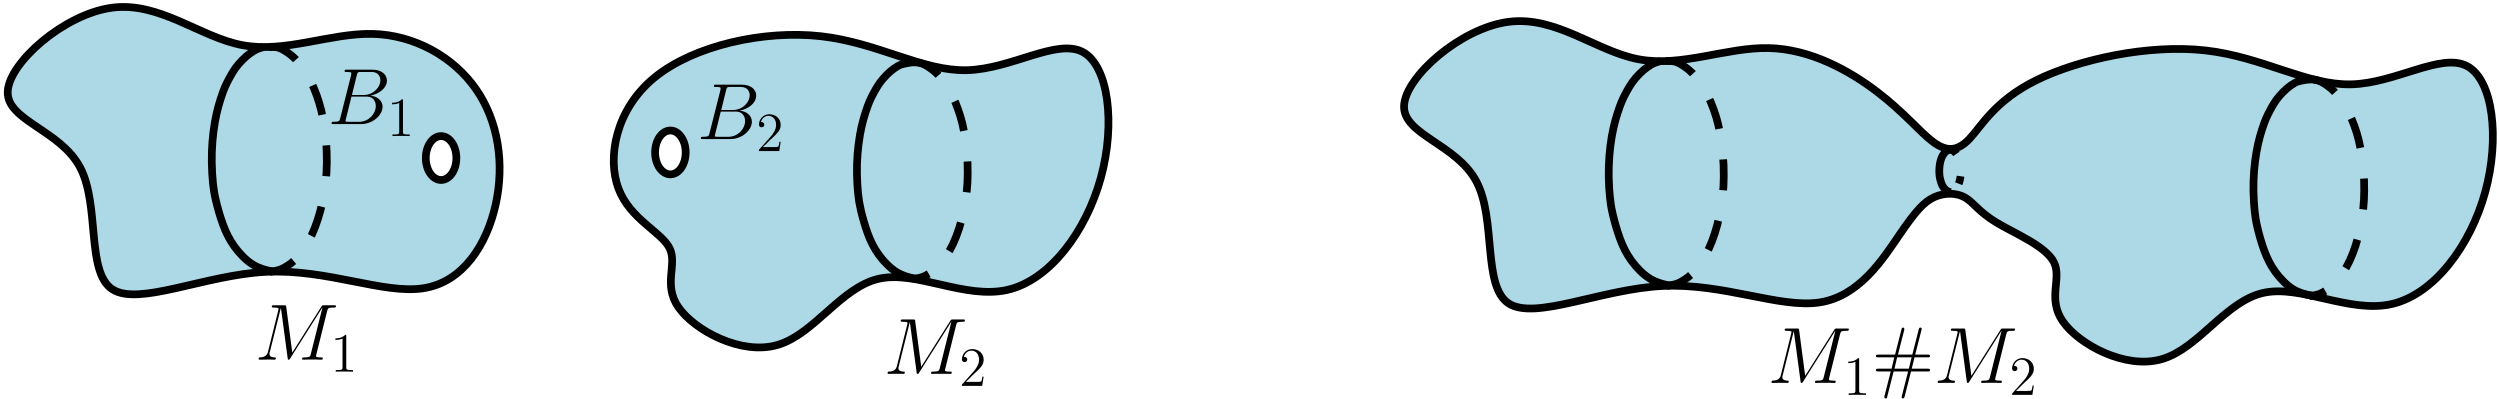
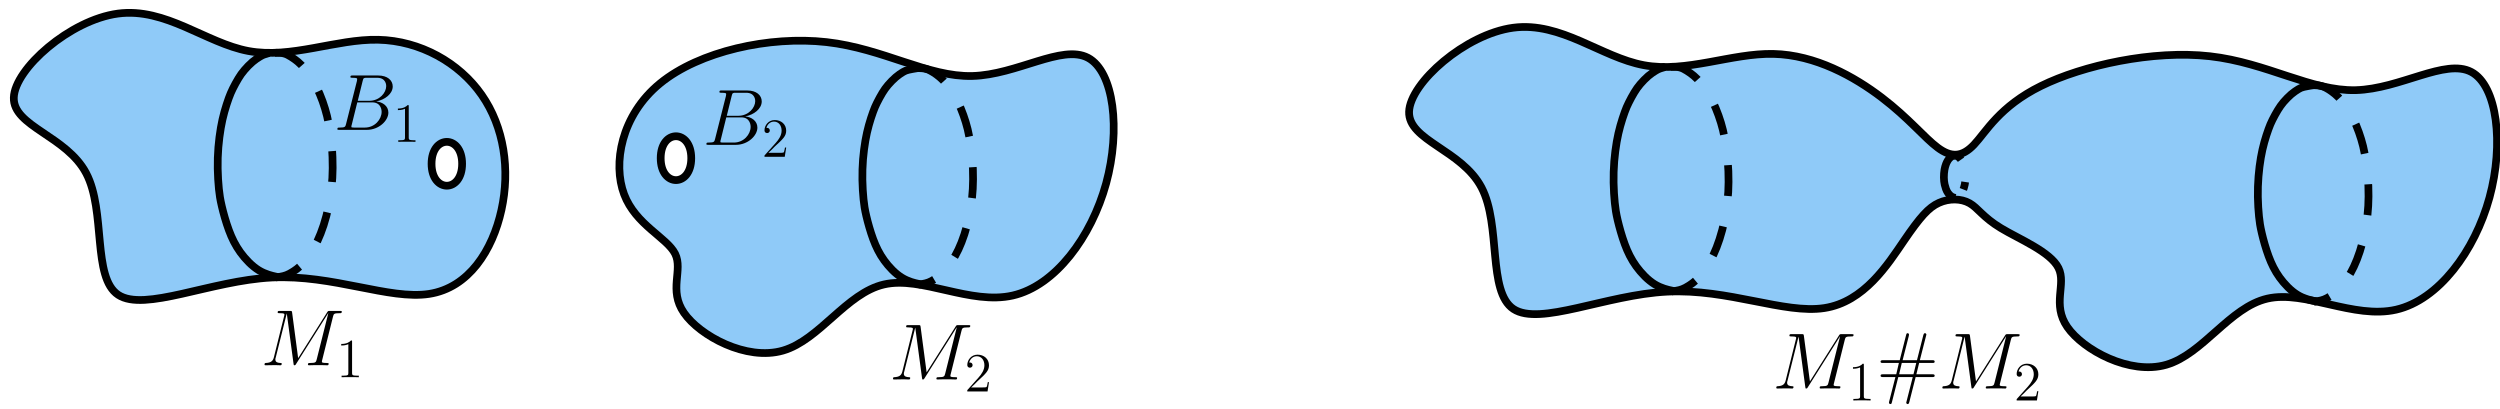
- <svg xmlns="http://www.w3.org/2000/svg" xmlns:xlink="http://www.w3.org/1999/xlink" width="323.755pt" height="51.6pt" viewBox="0 0 323.755 51.6" version="1.1">
+ <svg xmlns="http://www.w3.org/2000/svg" xmlns:xlink="http://www.w3.org/1999/xlink" width="324pt" height="53pt" viewBox="0 0 324 53" version="1.1">
  <defs>
    <g>
      <symbol overflow="visible" id="glyph0-0">
        <path style="stroke:none;" d="" />
      </symbol>
      <symbol overflow="visible" id="glyph0-1">
        <path style="stroke:none;" d="M 9.375 -6.297 C 9.469 -6.656 9.484 -6.75 10.219 -6.75 C 10.422 -6.75 10.516 -6.75 10.516 -6.953 C 10.516 -7.047 10.438 -7.047 10.25 -7.047 L 9 -7.047 C 8.75 -7.047 8.734 -7.047 8.625 -6.875 L 4.859 -0.922 L 4.078 -6.828 C 4.047 -7.047 4.031 -7.047 3.766 -7.047 L 2.484 -7.047 C 2.297 -7.047 2.203 -7.047 2.203 -6.859 C 2.203 -6.75 2.297 -6.75 2.453 -6.75 C 3.078 -6.75 3.078 -6.672 3.078 -6.562 C 3.078 -6.531 3.078 -6.469 3.031 -6.328 L 1.719 -1.047 C 1.594 -0.562 1.359 -0.328 0.656 -0.297 C 0.625 -0.297 0.5 -0.297 0.5 -0.109 C 0.5 0 0.594 0 0.641 0 C 0.844 0 1.375 -0.016 1.578 -0.016 L 2.078 -0.016 C 2.219 -0.016 2.391 0 2.547 0 C 2.609 0 2.734 0 2.734 -0.203 C 2.734 -0.297 2.625 -0.297 2.578 -0.297 C 2.234 -0.312 1.906 -0.375 1.906 -0.75 C 1.906 -0.844 1.906 -0.859 1.953 -1 L 3.375 -6.688 L 3.391 -6.688 L 4.25 -0.281 C 4.281 -0.031 4.281 0 4.375 0 C 4.5 0 4.547 -0.078 4.594 -0.172 L 8.75 -6.75 L 8.766 -6.75 L 7.266 -0.766 C 7.172 -0.406 7.141 -0.297 6.422 -0.297 C 6.234 -0.297 6.125 -0.297 6.125 -0.109 C 6.125 0 6.219 0 6.281 0 C 6.453 0 6.656 -0.016 6.844 -0.016 L 8.062 -0.016 C 8.234 -0.016 8.453 0 8.625 0 C 8.703 0 8.812 0 8.812 -0.203 C 8.812 -0.297 8.734 -0.297 8.578 -0.297 C 7.938 -0.297 7.938 -0.375 7.938 -0.484 C 7.938 -0.5 7.938 -0.562 7.969 -0.656 Z M 9.375 -6.297 " />
      </symbol>
      <symbol overflow="visible" id="glyph0-2">
        <path style="stroke:none;" d="M 3.781 -6.359 C 3.875 -6.734 3.922 -6.75 4.312 -6.75 L 5.656 -6.75 C 6.828 -6.75 6.828 -5.766 6.828 -5.672 C 6.828 -4.828 5.984 -3.766 4.625 -3.766 L 3.141 -3.766 Z M 5.531 -3.688 C 6.656 -3.891 7.672 -4.672 7.672 -5.625 C 7.672 -6.438 6.969 -7.047 5.797 -7.047 L 2.484 -7.047 C 2.281 -7.047 2.188 -7.047 2.188 -6.859 C 2.188 -6.75 2.281 -6.75 2.438 -6.75 C 3.062 -6.75 3.062 -6.672 3.062 -6.562 C 3.062 -6.531 3.062 -6.469 3.031 -6.328 L 1.625 -0.766 C 1.531 -0.406 1.516 -0.297 0.797 -0.297 C 0.594 -0.297 0.5 -0.297 0.5 -0.109 C 0.5 0 0.562 0 0.766 0 L 4.312 0 C 5.891 0 7.109 -1.203 7.109 -2.234 C 7.109 -3.094 6.359 -3.609 5.531 -3.688 Z M 4.062 -0.297 L 2.672 -0.297 C 2.516 -0.297 2.5 -0.297 2.438 -0.312 C 2.328 -0.312 2.312 -0.344 2.312 -0.422 C 2.312 -0.5 2.328 -0.562 2.359 -0.656 L 3.078 -3.562 L 5.016 -3.562 C 6.234 -3.562 6.234 -2.422 6.234 -2.344 C 6.234 -1.359 5.344 -0.297 4.062 -0.297 Z M 4.062 -0.297 " />
      </symbol>
      <symbol overflow="visible" id="glyph1-0">
        <path style="stroke:none;" d="" />
      </symbol>
      <symbol overflow="visible" id="glyph1-1">
        <path style="stroke:none;" d="M 2.062 -4.594 C 2.062 -4.766 2.062 -4.766 1.922 -4.766 C 1.75 -4.578 1.391 -4.312 0.656 -4.312 L 0.656 -4.109 C 0.812 -4.109 1.172 -4.109 1.578 -4.281 L 1.578 -0.547 C 1.578 -0.297 1.547 -0.203 0.922 -0.203 L 0.703 -0.203 L 0.703 0 C 0.891 -0.016 1.578 -0.016 1.828 -0.016 C 2.062 -0.016 2.75 -0.016 2.938 0 L 2.938 -0.203 L 2.719 -0.203 C 2.094 -0.203 2.062 -0.297 2.062 -0.547 Z M 2.062 -4.594 " />
      </symbol>
      <symbol overflow="visible" id="glyph1-2">
        <path style="stroke:none;" d="M 3.156 -1.203 L 3 -1.203 C 2.969 -1.078 2.922 -0.688 2.844 -0.578 C 2.797 -0.516 2.391 -0.516 2.172 -0.516 L 0.844 -0.516 C 1.047 -0.672 1.484 -1.141 1.656 -1.312 C 2.75 -2.312 3.156 -2.688 3.156 -3.391 C 3.156 -4.219 2.5 -4.766 1.672 -4.766 C 0.844 -4.766 0.344 -4.062 0.344 -3.438 C 0.344 -3.078 0.672 -3.078 0.688 -3.078 C 0.844 -3.078 1.031 -3.188 1.031 -3.406 C 1.031 -3.609 0.891 -3.75 0.688 -3.75 C 0.625 -3.75 0.609 -3.75 0.594 -3.75 C 0.719 -4.234 1.109 -4.562 1.578 -4.562 C 2.188 -4.562 2.562 -4.047 2.562 -3.391 C 2.562 -2.781 2.203 -2.25 1.797 -1.797 L 0.344 -0.172 L 0.344 0 L 2.969 0 Z M 3.156 -1.203 " />
      </symbol>
      <symbol overflow="visible" id="glyph2-0">
        <path style="stroke:none;" d="" />
      </symbol>
      <symbol overflow="visible" id="glyph2-1">
+         <path style="stroke:none;" d="M 9.375 -6.297 C 9.469 -6.656 9.484 -6.75 10.219 -6.75 C 10.422 -6.75 10.516 -6.75 10.516 -6.953 C 10.516 -7.047 10.438 -7.047 10.25 -7.047 L 9 -7.047 C 8.75 -7.047 8.734 -7.047 8.625 -6.875 L 4.859 -0.922 L 4.078 -6.828 C 4.047 -7.047 4.031 -7.047 3.766 -7.047 L 2.484 -7.047 C 2.297 -7.047 2.203 -7.047 2.203 -6.859 C 2.203 -6.75 2.297 -6.75 2.453 -6.75 C 3.078 -6.75 3.078 -6.672 3.078 -6.562 C 3.078 -6.531 3.078 -6.469 3.031 -6.328 L 1.719 -1.047 C 1.594 -0.562 1.359 -0.328 0.656 -0.297 C 0.625 -0.297 0.5 -0.297 0.5 -0.109 C 0.5 0 0.594 0 0.641 0 C 0.844 0 1.375 -0.016 1.578 -0.016 L 2.078 -0.016 C 2.219 -0.016 2.391 0 2.547 0 C 2.609 0 2.734 0 2.734 -0.203 C 2.734 -0.297 2.625 -0.297 2.578 -0.297 C 2.234 -0.312 1.906 -0.375 1.906 -0.75 C 1.906 -0.844 1.906 -0.859 1.953 -1 L 3.375 -6.688 L 3.391 -6.688 L 4.25 -0.281 C 4.281 -0.031 4.281 0 4.375 0 C 4.5 0 4.547 -0.078 4.594 -0.172 L 8.75 -6.75 L 8.766 -6.75 L 7.266 -0.766 C 7.172 -0.406 7.141 -0.297 6.422 -0.297 C 6.234 -0.297 6.125 -0.297 6.125 -0.109 C 6.125 0 6.219 0 6.281 0 C 6.453 0 6.656 -0.016 6.844 -0.016 L 8.062 -0.016 C 8.234 -0.016 8.453 0 8.625 0 C 8.703 0 8.812 0 8.812 -0.203 C 8.812 -0.297 8.734 -0.297 8.578 -0.297 C 7.938 -0.297 7.938 -0.375 7.938 -0.484 C 7.938 -0.5 7.938 -0.562 7.969 -0.656 Z M 9.375 -6.297 " />
+       </symbol>
+       <symbol overflow="visible" id="glyph3-0">
+         <path style="stroke:none;" d="" />
+       </symbol>
+       <symbol overflow="visible" id="glyph3-1">
+         <path style="stroke:none;" d="M 2.062 -4.594 C 2.062 -4.766 2.062 -4.766 1.922 -4.766 C 1.75 -4.578 1.391 -4.312 0.656 -4.312 L 0.656 -4.109 C 0.812 -4.109 1.172 -4.109 1.578 -4.281 L 1.578 -0.547 C 1.578 -0.297 1.547 -0.203 0.922 -0.203 L 0.703 -0.203 L 0.703 0 C 0.891 -0.016 1.578 -0.016 1.828 -0.016 C 2.062 -0.016 2.75 -0.016 2.938 0 L 2.938 -0.203 L 2.719 -0.203 C 2.094 -0.203 2.062 -0.297 2.062 -0.547 Z M 2.062 -4.594 " />
+       </symbol>
+       <symbol overflow="visible" id="glyph4-0">
+         <path style="stroke:none;" d="" />
+       </symbol>
+       <symbol overflow="visible" id="glyph4-1">
        <path style="stroke:none;" d="M 5.016 -1.484 L 7.141 -1.484 C 7.312 -1.484 7.484 -1.484 7.484 -1.656 C 7.484 -1.844 7.328 -1.844 7.172 -1.844 L 5.109 -1.844 L 5.469 -3.312 L 7.172 -3.312 C 7.328 -3.312 7.484 -3.312 7.484 -3.484 C 7.484 -3.672 7.312 -3.672 7.141 -3.672 L 5.562 -3.672 L 6.359 -6.797 C 6.391 -6.906 6.406 -6.953 6.406 -6.984 C 6.406 -7.078 6.328 -7.172 6.219 -7.172 C 6.078 -7.172 6.047 -7.016 6.016 -6.938 L 5.188 -3.672 L 3.328 -3.672 L 4.125 -6.797 C 4.156 -6.906 4.156 -6.953 4.156 -6.984 C 4.156 -7.078 4.078 -7.172 3.969 -7.172 C 3.828 -7.172 3.797 -7.016 3.781 -6.938 L 2.953 -3.672 L 0.828 -3.672 C 0.656 -3.672 0.469 -3.672 0.469 -3.484 C 0.469 -3.312 0.625 -3.312 0.781 -3.312 L 2.844 -3.312 L 2.5 -1.844 L 0.781 -1.844 C 0.625 -1.844 0.469 -1.844 0.469 -1.656 C 0.469 -1.484 0.656 -1.484 0.828 -1.484 L 2.391 -1.484 L 1.594 1.641 C 1.562 1.75 1.562 1.797 1.562 1.828 C 1.562 1.938 1.641 2.016 1.75 2.016 C 1.891 2.016 1.922 1.875 1.938 1.781 L 2.766 -1.484 L 4.641 -1.484 L 3.844 1.641 C 3.812 1.75 3.797 1.797 3.797 1.828 C 3.797 1.938 3.891 2.016 3.984 2.016 C 4.125 2.016 4.156 1.875 4.188 1.781 Z M 2.875 -1.844 L 3.219 -3.312 L 5.094 -3.312 L 4.734 -1.844 Z M 2.875 -1.844 " />
      </symbol>
+       <symbol overflow="visible" id="glyph5-0">
+         <path style="stroke:none;" d="" />
+       </symbol>
+       <symbol overflow="visible" id="glyph5-1">
+         <path style="stroke:none;" d="M 9.375 -6.297 C 9.469 -6.656 9.484 -6.75 10.219 -6.75 C 10.422 -6.75 10.516 -6.75 10.516 -6.953 C 10.516 -7.047 10.438 -7.047 10.25 -7.047 L 9 -7.047 C 8.75 -7.047 8.734 -7.047 8.625 -6.875 L 4.859 -0.922 L 4.078 -6.828 C 4.047 -7.047 4.031 -7.047 3.766 -7.047 L 2.484 -7.047 C 2.297 -7.047 2.203 -7.047 2.203 -6.859 C 2.203 -6.75 2.297 -6.75 2.453 -6.75 C 3.078 -6.75 3.078 -6.672 3.078 -6.562 C 3.078 -6.531 3.078 -6.469 3.031 -6.328 L 1.719 -1.047 C 1.594 -0.562 1.359 -0.328 0.656 -0.297 C 0.625 -0.297 0.5 -0.297 0.5 -0.109 C 0.5 0 0.594 0 0.641 0 C 0.844 0 1.375 -0.016 1.578 -0.016 L 2.078 -0.016 C 2.219 -0.016 2.391 0 2.547 0 C 2.609 0 2.734 0 2.734 -0.203 C 2.734 -0.297 2.625 -0.297 2.578 -0.297 C 2.234 -0.312 1.906 -0.375 1.906 -0.75 C 1.906 -0.844 1.906 -0.859 1.953 -1 L 3.375 -6.688 L 3.391 -6.688 L 4.25 -0.281 C 4.281 -0.031 4.281 0 4.375 0 C 4.5 0 4.547 -0.078 4.594 -0.172 L 8.75 -6.75 L 8.766 -6.75 L 7.266 -0.766 C 7.172 -0.406 7.141 -0.297 6.422 -0.297 C 6.234 -0.297 6.125 -0.297 6.125 -0.109 C 6.125 0 6.219 0 6.281 0 C 6.453 0 6.656 -0.016 6.844 -0.016 L 8.062 -0.016 C 8.234 -0.016 8.453 0 8.625 0 C 8.703 0 8.812 0 8.812 -0.203 C 8.812 -0.297 8.734 -0.297 8.578 -0.297 C 7.938 -0.297 7.938 -0.375 7.938 -0.484 C 7.938 -0.5 7.938 -0.562 7.969 -0.656 Z M 9.375 -6.297 " />
+       </symbol>
+       <symbol overflow="visible" id="glyph6-0">
+         <path style="stroke:none;" d="" />
+       </symbol>
+       <symbol overflow="visible" id="glyph6-1">
+         <path style="stroke:none;" d="M 3.156 -1.203 L 3 -1.203 C 2.969 -1.078 2.922 -0.688 2.844 -0.578 C 2.797 -0.516 2.391 -0.516 2.172 -0.516 L 0.844 -0.516 C 1.047 -0.672 1.484 -1.141 1.656 -1.312 C 2.75 -2.312 3.156 -2.688 3.156 -3.391 C 3.156 -4.219 2.5 -4.766 1.672 -4.766 C 0.844 -4.766 0.344 -4.062 0.344 -3.438 C 0.344 -3.078 0.672 -3.078 0.688 -3.078 C 0.844 -3.078 1.031 -3.188 1.031 -3.406 C 1.031 -3.609 0.891 -3.75 0.688 -3.75 C 0.625 -3.75 0.609 -3.75 0.594 -3.75 C 0.719 -4.234 1.109 -4.562 1.578 -4.562 C 2.188 -4.562 2.562 -4.047 2.562 -3.391 C 2.562 -2.781 2.203 -2.25 1.797 -1.797 L 0.344 -0.172 L 0.344 0 L 2.969 0 Z M 3.156 -1.203 " />
+       </symbol>
+       <symbol overflow="visible" id="glyph7-0">
+         <path style="stroke:none;" d="" />
+       </symbol>
+       <symbol overflow="visible" id="glyph7-1">
+         <path style="stroke:none;" d="M 2.062 -4.594 C 2.062 -4.766 2.062 -4.766 1.922 -4.766 C 1.75 -4.578 1.391 -4.312 0.656 -4.312 L 0.656 -4.109 C 0.812 -4.109 1.172 -4.109 1.578 -4.281 L 1.578 -0.547 C 1.578 -0.297 1.547 -0.203 0.922 -0.203 L 0.703 -0.203 L 0.703 0 C 0.891 -0.016 1.578 -0.016 1.828 -0.016 C 2.062 -0.016 2.75 -0.016 2.938 0 L 2.938 -0.203 L 2.719 -0.203 C 2.094 -0.203 2.062 -0.297 2.062 -0.547 Z M 2.062 -4.594 " />
+       </symbol>
+       <symbol overflow="visible" id="glyph7-2">
+         <path style="stroke:none;" d="M 3.156 -1.203 L 3 -1.203 C 2.969 -1.078 2.922 -0.688 2.844 -0.578 C 2.797 -0.516 2.391 -0.516 2.172 -0.516 L 0.844 -0.516 C 1.047 -0.672 1.484 -1.141 1.656 -1.312 C 2.75 -2.312 3.156 -2.688 3.156 -3.391 C 3.156 -4.219 2.5 -4.766 1.672 -4.766 C 0.844 -4.766 0.344 -4.062 0.344 -3.438 C 0.344 -3.078 0.672 -3.078 0.688 -3.078 C 0.844 -3.078 1.031 -3.188 1.031 -3.406 C 1.031 -3.609 0.891 -3.75 0.688 -3.75 C 0.625 -3.75 0.609 -3.75 0.594 -3.75 C 0.719 -4.234 1.109 -4.562 1.578 -4.562 C 2.188 -4.562 2.562 -4.047 2.562 -3.391 C 2.562 -2.781 2.203 -2.25 1.797 -1.797 L 0.344 -0.172 L 0.344 0 L 2.969 0 Z M 3.156 -1.203 " />
+       </symbol>
    </g>
-     <clipPath id="clip1">
-       <path d="M 181 2 L 323.754 2 L 323.754 48 L 181 48 Z M 181 2 " />
-     </clipPath>
-     <clipPath id="clip2">
-       <path d="M 239 46 L 242 46 L 242 51.602 L 239 51.602 Z M 239 46 " />
-     </clipPath>
-     <clipPath id="clip3">
-       <path d="M 242 42 L 250 42 L 250 51.602 L 242 51.602 Z M 242 42 " />
-     </clipPath>
-     <clipPath id="clip4">
-       <path d="M 260 46 L 264 46 L 264 51.602 L 260 51.602 Z M 260 46 " />
-     </clipPath>
  </defs>
-   <g id="surface1">
-     <path style="fill-rule:evenodd;fill:rgb(67.799%,84.698%,90.199%);fill-opacity:1;stroke-width:1;stroke-linecap:butt;stroke-linejoin:round;stroke:rgb(0%,0%,0%);stroke-opacity:1;stroke-miterlimit:10;" d="M 162.012 798.848 C 156.566 798.966 150.726 796.36 145.203 797.387 C 139.684 798.415 134.473 803.067 128.281 802.239 C 122.086 801.411 114.906 795.098 114.789 791.352 C 114.672 787.602 121.613 786.419 124.18 781.528 C 126.742 776.637 124.93 768.036 128.32 765.79 C 131.715 763.54 140.312 767.641 148.242 768.036 C 156.172 768.43 163.43 765.118 168.598 765.907 C 173.766 766.696 176.844 771.587 177.988 776.794 C 179.133 782.001 178.344 787.524 175.422 791.708 C 172.504 795.887 167.453 798.727 162.012 798.848 Z M 162.012 798.848 " transform="matrix(1,0,0,-1,-113.789,803.239)" />
-     <path style="fill-rule:evenodd;fill:rgb(67.799%,84.698%,90.199%);fill-opacity:1;stroke-width:1;stroke-linecap:butt;stroke-linejoin:round;stroke:rgb(0%,0%,0%);stroke-opacity:1;stroke-miterlimit:10;" d="M 198.555 793.204 C 203.637 797.356 212.723 799.38 220.125 798.544 C 227.523 797.704 233.238 794.005 239.016 794.149 C 244.793 794.298 250.637 798.29 254.004 796.509 C 257.367 794.727 258.258 787.173 256.355 780.231 C 254.449 773.29 249.754 766.958 244.254 765.7 C 238.754 764.442 232.449 768.259 227.566 767.134 C 222.684 766.009 219.223 759.942 214.473 758.567 C 209.726 757.188 203.691 760.497 201.648 763.45 C 199.605 766.399 201.555 768.993 200.496 771.106 C 199.437 773.219 195.379 774.852 193.887 778.809 C 192.394 782.766 193.473 789.052 198.555 793.204 Z M 198.555 793.204 " transform="matrix(1,0,0,-1,-113.789,803.239)" />
-     <path style="fill-rule:evenodd;fill:rgb(100%,100%,100%);fill-opacity:1;stroke-width:1;stroke-linecap:butt;stroke-linejoin:round;stroke:rgb(0%,0%,0%);stroke-opacity:1;stroke-miterlimit:10;" d="M 172.891 782.77 C 172.891 784.341 172.004 785.614 170.91 785.614 C 169.816 785.614 168.93 784.341 168.93 782.77 C 168.93 781.204 169.816 779.93 170.91 779.93 C 172.004 779.93 172.891 781.204 172.891 782.77 " transform="matrix(1,0,0,-1,-113.789,803.239)" />
-     <path style="fill-rule:evenodd;fill:rgb(100%,100%,100%);fill-opacity:1;stroke-width:1;stroke-linecap:butt;stroke-linejoin:round;stroke:rgb(0%,0%,0%);stroke-opacity:1;stroke-miterlimit:10;" d="M 202.586 783.501 C 202.586 785.067 201.699 786.341 200.605 786.341 C 199.512 786.341 198.625 785.067 198.625 783.501 C 198.625 781.93 199.512 780.657 200.605 780.657 C 201.699 780.657 202.586 781.93 202.586 783.501 " transform="matrix(1,0,0,-1,-113.789,803.239)" />
-     <path style=" stroke:none;fill-rule:evenodd;fill:rgb(67.799%,84.698%,90.199%);fill-opacity:1;" d="M 229.051 6.227 C 223.605 6.105 217.77 8.711 212.246 7.684 C 206.723 6.66 201.516 2.004 195.32 2.832 C 189.129 3.66 181.949 9.973 181.828 13.723 C 181.711 17.469 188.652 18.652 191.219 23.543 C 193.781 28.438 191.969 37.035 195.359 39.285 C 198.754 41.531 207.352 37.43 215.281 37.035 C 223.211 36.641 230.473 39.953 235.637 39.164 C 240.805 38.379 243.883 33.484 245.973 30.422 C 248.062 27.359 249.164 26.129 250.492 25.527 C 251.824 24.926 253.379 24.957 254.469 25.574 C 255.559 26.188 256.184 27.387 258.527 28.805 C 260.867 30.219 264.93 31.852 265.988 33.965 C 267.043 36.078 265.098 38.672 267.141 41.625 C 269.184 44.574 275.219 47.887 279.965 46.508 C 284.715 45.129 288.176 39.062 293.059 37.938 C 297.941 36.812 304.242 40.629 309.742 39.371 C 315.242 38.113 319.941 31.785 321.848 24.844 C 323.75 17.898 322.859 10.344 319.492 8.562 C 316.129 6.781 310.285 10.773 304.508 10.922 C 298.73 11.066 293.016 7.367 285.617 6.531 C 278.215 5.691 269.129 7.715 263.727 10.379 C 258.32 13.043 256.605 16.344 255.039 17.992 C 253.473 19.645 252.059 19.648 250.344 18.379 C 248.629 17.109 246.609 14.566 243.078 11.875 C 239.543 9.184 234.496 6.344 229.051 6.227 Z M 229.051 6.227 " />
-     <g clip-path="url(#clip1)" clip-rule="nonzero">
-       <path style="fill:none;stroke-width:1;stroke-linecap:butt;stroke-linejoin:round;stroke:rgb(0%,0%,0%);stroke-opacity:1;stroke-miterlimit:10;" d="M 342.84 797.012 C 337.394 797.134 331.559 794.528 326.035 795.555 C 320.512 796.579 315.305 801.235 309.109 800.407 C 302.918 799.579 295.738 793.266 295.617 789.516 C 295.5 785.77 302.441 784.587 305.008 779.696 C 307.57 774.802 305.758 766.204 309.148 763.954 C 312.543 761.708 321.141 765.809 329.07 766.204 C 337 766.598 344.262 763.286 349.426 764.075 C 354.594 764.86 357.672 769.755 359.762 772.817 C 361.851 775.88 362.953 777.11 364.281 777.712 C 365.613 778.313 367.168 778.282 368.258 777.665 C 369.348 777.052 369.973 775.852 372.316 774.434 C 374.656 773.02 378.719 771.387 379.777 769.274 C 380.832 767.161 378.887 764.567 380.93 761.614 C 382.973 758.665 389.008 755.352 393.754 756.731 C 398.504 758.11 401.965 764.177 406.848 765.302 C 411.73 766.427 418.031 762.61 423.531 763.868 C 429.031 765.126 433.73 771.454 435.637 778.395 C 437.539 785.341 436.648 792.895 433.281 794.677 C 429.918 796.458 424.074 792.466 418.297 792.317 C 412.519 792.173 406.805 795.872 399.406 796.708 C 392.004 797.548 382.918 795.524 377.516 792.86 C 372.109 790.196 370.394 786.895 368.828 785.247 C 367.262 783.594 365.848 783.591 364.133 784.86 C 362.418 786.13 360.398 788.673 356.867 791.364 C 353.332 794.055 348.285 796.895 342.84 797.012 Z M 342.84 797.012 " transform="matrix(1,0,0,-1,-113.789,803.239)" />
-     </g>
-     <path style="fill:none;stroke-width:1;stroke-linecap:butt;stroke-linejoin:round;stroke:rgb(0%,0%,0%);stroke-opacity:1;stroke-miterlimit:10;" d="M 366.41 778.352 C 366.41 778.352 366.41 778.352 366.328 778.372 C 366.246 778.391 366.082 778.43 365.922 778.532 C 365.762 778.63 365.601 778.794 365.48 778.962 C 365.359 779.134 365.273 779.305 365.199 779.505 C 365.129 779.7 365.066 779.919 365.027 780.087 C 364.988 780.255 364.973 780.368 364.957 780.512 C 364.941 780.653 364.93 780.829 364.926 781.005 C 364.926 781.177 364.93 781.352 364.945 781.52 C 364.957 781.692 364.98 781.856 365.004 782.001 C 365.027 782.141 365.059 782.266 365.09 782.387 C 365.125 782.509 365.164 782.63 365.195 782.719 C 365.23 782.813 365.258 782.876 365.297 782.954 C 365.336 783.032 365.387 783.126 365.434 783.204 C 365.48 783.278 365.523 783.341 365.578 783.403 C 365.633 783.469 365.703 783.544 365.773 783.602 C 365.84 783.661 365.906 783.704 365.957 783.735 C 366.004 783.762 366.035 783.774 366.07 783.79 C 366.105 783.802 366.144 783.809 366.164 783.817 C 366.184 783.821 366.184 783.821 366.184 783.821 " transform="matrix(1,0,0,-1,-113.789,803.239)" />
-     <path style="fill:none;stroke-width:1;stroke-linecap:butt;stroke-linejoin:round;stroke:rgb(0%,0%,0%);stroke-opacity:1;stroke-dasharray:1,3;stroke-miterlimit:10;" d="M 366.34 783.837 C 366.34 783.837 366.34 783.837 366.383 783.829 C 366.426 783.821 366.508 783.805 366.57 783.79 C 366.633 783.77 366.676 783.751 366.723 783.723 C 366.769 783.692 366.824 783.653 366.883 783.606 C 366.941 783.559 367 783.501 367.062 783.423 C 367.125 783.344 367.191 783.251 367.254 783.145 C 367.312 783.044 367.367 782.934 367.418 782.817 C 367.465 782.704 367.508 782.583 367.547 782.462 C 367.578 782.344 367.609 782.231 367.637 782.083 C 367.664 781.934 367.691 781.751 367.707 781.563 C 367.726 781.376 367.73 781.184 367.73 781.016 C 367.73 780.848 367.719 780.7 367.703 780.548 C 367.687 780.395 367.664 780.243 367.633 780.087 C 367.598 779.927 367.559 779.77 367.512 779.626 C 367.465 779.481 367.41 779.352 367.359 779.239 C 367.305 779.126 367.25 779.024 367.187 778.934 C 367.125 778.841 367.059 778.759 367.004 778.696 C 366.949 778.634 366.906 778.594 366.851 778.552 C 366.797 778.512 366.73 778.469 366.676 778.442 C 366.625 778.415 366.578 778.395 366.523 778.384 C 366.469 778.372 366.406 778.36 366.375 778.356 C 366.34 778.348 366.34 778.348 366.34 778.348 " transform="matrix(1,0,0,-1,-113.789,803.239)" />
-     <path style="fill:none;stroke-width:1;stroke-linecap:butt;stroke-linejoin:round;stroke:rgb(0%,0%,0%);stroke-opacity:1;stroke-miterlimit:10;" d="M 330.09 766.247 C 330.09 766.247 330.09 766.247 329.644 766.341 C 329.199 766.438 328.312 766.63 327.441 767.165 C 326.57 767.7 325.719 768.579 325.062 769.481 C 324.41 770.384 323.957 771.305 323.57 772.356 C 323.184 773.403 322.863 774.571 322.652 775.458 C 322.445 776.344 322.355 776.946 322.277 777.712 C 322.199 778.477 322.137 779.403 322.121 780.333 C 322.105 781.259 322.137 782.188 322.211 783.091 C 322.281 783.989 322.394 784.856 322.527 785.622 C 322.66 786.384 322.812 787.04 322.992 787.688 C 323.172 788.337 323.383 788.973 323.559 789.462 C 323.734 789.946 323.879 790.282 324.086 790.7 C 324.293 791.118 324.562 791.618 324.809 792.024 C 325.059 792.43 325.281 792.747 325.578 793.098 C 325.879 793.45 326.25 793.837 326.613 794.145 C 326.976 794.458 327.332 794.692 327.59 794.844 C 327.848 794.997 328.012 795.067 328.195 795.134 C 328.383 795.2 328.59 795.259 328.691 795.286 C 328.797 795.317 328.797 795.317 328.797 795.317 " transform="matrix(1,0,0,-1,-113.789,803.239)" />
-     <path style="fill:none;stroke-width:1;stroke-linecap:butt;stroke-linejoin:round;stroke:rgb(0%,0%,0%);stroke-opacity:1;stroke-dasharray:4;stroke-miterlimit:10;" d="M 329.531 795.337 C 329.531 795.337 329.531 795.337 329.726 795.341 C 329.926 795.341 330.324 795.344 330.672 795.262 C 331.023 795.18 331.324 795.009 331.625 794.817 C 331.922 794.634 332.219 794.43 332.519 794.173 C 332.824 793.915 333.137 793.602 333.473 793.192 C 333.809 792.778 334.164 792.27 334.488 791.723 C 334.809 791.18 335.098 790.598 335.355 789.985 C 335.613 789.368 335.844 788.716 336.035 788.091 C 336.223 787.462 336.375 786.86 336.523 786.067 C 336.668 785.274 336.812 784.294 336.902 783.302 C 336.992 782.305 337.027 781.302 337.019 780.403 C 337.016 779.505 336.969 778.716 336.883 777.907 C 336.793 777.102 336.672 776.282 336.496 775.45 C 336.32 774.614 336.101 773.77 335.851 773.005 C 335.605 772.243 335.332 771.559 335.047 770.954 C 334.762 770.348 334.465 769.817 334.137 769.329 C 333.812 768.841 333.457 768.391 333.164 768.063 C 332.867 767.731 332.633 767.516 332.344 767.302 C 332.055 767.087 331.715 766.872 331.426 766.716 C 331.137 766.563 330.902 766.473 330.613 766.403 C 330.324 766.333 329.976 766.278 329.805 766.251 C 329.633 766.227 329.633 766.227 329.633 766.227 " transform="matrix(1,0,0,-1,-113.789,803.239)" />
-     <path style="fill:none;stroke-width:1;stroke-linecap:butt;stroke-linejoin:round;stroke:rgb(0%,0%,0%);stroke-opacity:1;stroke-miterlimit:10;" d="M 149.18 768.063 C 149.18 768.063 149.18 768.063 148.734 768.157 C 148.293 768.255 147.402 768.446 146.531 768.981 C 145.66 769.516 144.809 770.395 144.156 771.298 C 143.504 772.2 143.051 773.126 142.664 774.173 C 142.277 775.219 141.953 776.387 141.746 777.274 C 141.539 778.161 141.445 778.762 141.367 779.528 C 141.293 780.294 141.23 781.219 141.215 782.149 C 141.199 783.079 141.226 784.009 141.301 784.907 C 141.375 785.805 141.488 786.677 141.621 787.438 C 141.754 788.2 141.902 788.856 142.082 789.505 C 142.262 790.153 142.473 790.79 142.648 791.278 C 142.824 791.762 142.969 792.098 143.176 792.516 C 143.383 792.934 143.656 793.434 143.902 793.841 C 144.148 794.251 144.371 794.563 144.672 794.915 C 144.969 795.266 145.344 795.653 145.707 795.962 C 146.07 796.274 146.426 796.509 146.684 796.661 C 146.941 796.813 147.105 796.887 147.289 796.95 C 147.473 797.016 147.68 797.075 147.781 797.102 C 147.887 797.134 147.887 797.134 147.887 797.134 " transform="matrix(1,0,0,-1,-113.789,803.239)" />
-     <path style="fill:none;stroke-width:1;stroke-linecap:butt;stroke-linejoin:round;stroke:rgb(0%,0%,0%);stroke-opacity:1;stroke-dasharray:4;stroke-miterlimit:10;" d="M 148.621 797.153 C 148.621 797.153 148.621 797.153 148.82 797.153 C 149.019 797.157 149.414 797.165 149.766 797.079 C 150.113 796.997 150.418 796.825 150.715 796.637 C 151.016 796.45 151.309 796.247 151.613 795.989 C 151.918 795.731 152.23 795.419 152.562 795.009 C 152.898 794.598 153.258 794.087 153.578 793.544 C 153.902 792.997 154.187 792.415 154.445 791.802 C 154.707 791.184 154.937 790.532 155.125 789.907 C 155.316 789.278 155.469 788.677 155.613 787.884 C 155.762 787.091 155.906 786.11 155.992 785.118 C 156.086 784.126 156.121 783.122 156.113 782.219 C 156.105 781.325 156.059 780.528 155.973 779.723 C 155.887 778.919 155.762 778.098 155.59 777.266 C 155.414 776.43 155.191 775.587 154.945 774.825 C 154.695 774.059 154.426 773.376 154.141 772.77 C 153.855 772.165 153.555 771.634 153.23 771.145 C 152.902 770.653 152.551 770.208 152.254 769.88 C 151.961 769.548 151.726 769.337 151.437 769.118 C 151.148 768.903 150.805 768.684 150.516 768.532 C 150.23 768.38 149.996 768.29 149.707 768.219 C 149.418 768.145 149.07 768.094 148.898 768.067 C 148.726 768.044 148.726 768.044 148.726 768.044 " transform="matrix(1,0,0,-1,-113.789,803.239)" />
-     <path style="fill:none;stroke-width:1;stroke-linecap:butt;stroke-linejoin:round;stroke:rgb(0%,0%,0%);stroke-opacity:1;stroke-miterlimit:10;" d="M 232.434 767.13 C 232.434 767.13 232.434 767.13 232.008 767.219 C 231.578 767.313 230.726 767.497 229.887 768.012 C 229.051 768.528 228.226 769.376 227.598 770.243 C 226.969 771.11 226.535 772.001 226.16 773.012 C 225.789 774.02 225.476 775.145 225.277 775.997 C 225.078 776.852 224.988 777.43 224.914 778.169 C 224.84 778.903 224.781 779.798 224.766 780.692 C 224.75 781.587 224.781 782.481 224.848 783.344 C 224.918 784.212 225.031 785.048 225.156 785.782 C 225.285 786.516 225.43 787.149 225.601 787.774 C 225.777 788.399 225.976 789.012 226.148 789.481 C 226.316 789.95 226.457 790.27 226.656 790.673 C 226.855 791.075 227.117 791.555 227.355 791.95 C 227.594 792.341 227.809 792.645 228.094 792.981 C 228.383 793.321 228.742 793.692 229.09 793.993 C 229.441 794.29 229.781 794.516 230.031 794.665 C 230.281 794.813 230.437 794.88 230.762 794.954 C 231.086 795.032 231.574 795.11 231.816 795.153 C 232.062 795.192 232.062 795.192 232.062 795.192 " transform="matrix(1,0,0,-1,-113.789,803.239)" />
-     <path style="fill:none;stroke-width:1;stroke-linecap:butt;stroke-linejoin:round;stroke:rgb(0%,0%,0%);stroke-opacity:1;stroke-dasharray:4;stroke-miterlimit:10;" d="M 231.848 795.173 C 231.848 795.173 231.848 795.173 232.047 795.169 C 232.246 795.165 232.644 795.161 232.988 795.071 C 233.336 794.985 233.625 794.821 233.914 794.641 C 234.199 794.458 234.484 794.262 234.777 794.016 C 235.07 793.766 235.371 793.466 235.695 793.071 C 236.016 792.677 236.359 792.184 236.672 791.661 C 236.98 791.137 237.258 790.579 237.508 789.985 C 237.758 789.391 237.976 788.762 238.16 788.161 C 238.344 787.555 238.488 786.977 238.629 786.216 C 238.769 785.45 238.91 784.505 238.996 783.548 C 239.082 782.591 239.117 781.626 239.109 780.762 C 239.105 779.895 239.059 779.134 238.976 778.356 C 238.891 777.583 238.773 776.79 238.605 775.989 C 238.437 775.188 238.223 774.372 237.984 773.637 C 237.746 772.903 237.484 772.247 237.211 771.661 C 236.934 771.079 236.648 770.567 236.332 770.094 C 236.019 769.626 235.68 769.196 235.394 768.88 C 235.113 768.559 234.887 768.352 234.609 768.145 C 234.328 767.938 234 767.731 233.723 767.583 C 233.445 767.434 233.219 767.348 232.941 767.278 C 232.66 767.212 232.328 767.161 232.164 767.134 C 231.996 767.11 231.996 767.11 231.996 767.11 " transform="matrix(1,0,0,-1,-113.789,803.239)" />
-     <path style="fill:none;stroke-width:1;stroke-linecap:butt;stroke-linejoin:round;stroke:rgb(0%,0%,0%);stroke-opacity:1;stroke-miterlimit:10;" d="M 413.285 764.915 C 413.285 764.915 413.285 764.915 412.859 765.009 C 412.434 765.098 411.578 765.286 410.738 765.798 C 409.902 766.313 409.078 767.161 408.449 768.028 C 407.82 768.895 407.387 769.79 407.012 770.798 C 406.641 771.805 406.328 772.93 406.129 773.786 C 405.93 774.637 405.84 775.219 405.766 775.954 C 405.691 776.688 405.633 777.583 405.617 778.477 C 405.601 779.372 405.633 780.266 405.699 781.134 C 405.769 781.997 405.883 782.833 406.008 783.567 C 406.137 784.302 406.281 784.934 406.453 785.559 C 406.629 786.184 406.828 786.798 407 787.266 C 407.172 787.735 407.309 788.055 407.508 788.458 C 407.707 788.86 407.969 789.341 408.207 789.735 C 408.445 790.126 408.66 790.43 408.945 790.766 C 409.234 791.106 409.594 791.477 409.941 791.778 C 410.293 792.075 410.633 792.302 410.883 792.45 C 411.133 792.598 411.289 792.665 411.613 792.743 C 411.937 792.817 412.426 792.895 412.672 792.938 C 412.914 792.977 412.914 792.977 412.914 792.977 " transform="matrix(1,0,0,-1,-113.789,803.239)" />
-     <path style="fill:none;stroke-width:1;stroke-linecap:butt;stroke-linejoin:round;stroke:rgb(0%,0%,0%);stroke-opacity:1;stroke-dasharray:4;stroke-miterlimit:10;" d="M 412.699 792.958 C 412.699 792.958 412.699 792.958 412.898 792.954 C 413.098 792.954 413.496 792.942 413.84 792.856 C 414.187 792.77 414.476 792.606 414.766 792.427 C 415.055 792.247 415.336 792.048 415.629 791.802 C 415.922 791.552 416.223 791.255 416.547 790.856 C 416.867 790.462 417.211 789.969 417.523 789.446 C 417.832 788.923 418.109 788.36 418.359 787.77 C 418.609 787.177 418.828 786.548 419.012 785.946 C 419.195 785.341 419.34 784.762 419.48 784.001 C 419.625 783.235 419.762 782.29 419.848 781.333 C 419.934 780.38 419.969 779.411 419.961 778.548 C 419.957 777.68 419.91 776.919 419.828 776.141 C 419.742 775.368 419.625 774.575 419.457 773.774 C 419.289 772.973 419.074 772.161 418.836 771.423 C 418.598 770.688 418.336 770.032 418.062 769.446 C 417.785 768.864 417.5 768.352 417.184 767.88 C 416.871 767.411 416.531 766.981 416.246 766.665 C 415.965 766.344 415.738 766.137 415.461 765.93 C 415.184 765.723 414.851 765.516 414.574 765.368 C 414.297 765.219 414.07 765.134 413.793 765.063 C 413.516 764.997 413.184 764.946 413.016 764.923 C 412.848 764.895 412.848 764.895 412.848 764.895 " transform="matrix(1,0,0,-1,-113.789,803.239)" />
+   <g id="surface3705">
+     <path style="fill-rule:evenodd;fill:rgb(12.9%,58.8%,95.3%);fill-opacity:0.5;stroke-width:1;stroke-linecap:butt;stroke-linejoin:round;stroke:rgb(0%,0%,0%);stroke-opacity:1;stroke-miterlimit:10;" d="M 162.012 798.848 C 156.566 798.965 150.727 796.359 145.203 797.387 C 139.684 798.414 134.473 803.066 128.281 802.238 C 122.086 801.41 114.906 795.098 114.789 791.352 C 114.672 787.602 121.613 786.418 124.18 781.527 C 126.742 776.637 124.93 768.035 128.32 765.789 C 131.715 763.539 140.312 767.641 148.242 768.035 C 156.172 768.43 163.43 765.117 168.598 765.906 C 173.766 766.695 176.844 771.586 177.988 776.793 C 179.133 782 178.344 787.523 175.422 791.707 C 172.504 795.887 167.453 798.727 162.012 798.848 Z M 162.012 798.848 " transform="matrix(1,0,0,-1,-113,804)" />
+     <path style="fill-rule:evenodd;fill:rgb(12.9%,58.8%,95.3%);fill-opacity:0.5;stroke-width:1;stroke-linecap:butt;stroke-linejoin:round;stroke:rgb(0%,0%,0%);stroke-opacity:1;stroke-miterlimit:10;" d="M 198.555 793.203 C 203.637 797.355 212.723 799.379 220.125 798.543 C 227.523 797.703 233.238 794.004 239.016 794.152 C 244.793 794.297 250.637 798.293 254.004 796.512 C 257.367 794.73 258.258 787.172 256.355 780.23 C 254.449 773.289 249.754 766.957 244.254 765.703 C 238.754 764.445 232.449 768.262 227.566 767.137 C 222.684 766.012 219.223 759.945 214.473 758.566 C 209.727 757.188 203.691 760.496 201.648 763.449 C 199.605 766.398 201.555 768.996 200.496 771.109 C 199.438 773.223 195.379 774.855 193.887 778.812 C 192.395 782.77 193.473 789.051 198.555 793.203 Z M 198.555 793.203 " transform="matrix(1,0,0,-1,-113,804)" />
+     <path style="fill-rule:evenodd;fill:rgb(100%,100%,100%);fill-opacity:1;stroke-width:1;stroke-linecap:butt;stroke-linejoin:round;stroke:rgb(0%,0%,0%);stroke-opacity:1;stroke-miterlimit:10;" d="M 172.891 782.773 C 172.891 786.562 168.93 786.562 168.93 782.773 C 168.93 778.984 172.891 778.984 172.891 782.773 Z M 172.891 782.773 " transform="matrix(1,0,0,-1,-113,804)" />
+     <path style="fill-rule:evenodd;fill:rgb(100%,100%,100%);fill-opacity:1;stroke-width:1;stroke-linecap:butt;stroke-linejoin:round;stroke:rgb(0%,0%,0%);stroke-opacity:1;stroke-miterlimit:10;" d="M 202.586 783.5 C 202.586 787.289 198.625 787.289 198.625 783.5 C 198.625 779.711 202.586 779.711 202.586 783.5 Z M 202.586 783.5 " transform="matrix(1,0,0,-1,-113,804)" />
+     <path style="fill-rule:evenodd;fill:rgb(12.9%,58.8%,95.3%);fill-opacity:0.5;stroke-width:1;stroke-linecap:butt;stroke-linejoin:round;stroke:rgb(0%,0%,0%);stroke-opacity:1;stroke-miterlimit:10;" d="M 342.84 797.012 C 337.395 797.133 331.559 794.527 326.035 795.555 C 320.512 796.578 315.305 801.234 309.109 800.406 C 302.918 799.578 295.738 793.266 295.617 789.52 C 295.5 785.77 302.445 784.586 305.008 779.695 C 307.57 774.805 305.758 766.203 309.148 763.953 C 312.543 761.707 321.141 765.809 329.07 766.203 C 337 766.598 344.258 763.285 349.426 764.074 C 354.594 764.863 357.672 769.754 359.762 772.816 C 361.852 775.879 362.953 777.113 364.285 777.711 C 365.613 778.312 367.168 778.281 368.258 777.664 C 369.348 777.051 369.973 775.852 372.316 774.438 C 374.66 773.02 378.719 771.387 379.777 769.273 C 380.832 767.16 378.887 764.566 380.93 761.613 C 382.973 758.664 389.008 755.355 393.754 756.73 C 398.504 758.109 401.965 764.176 406.848 765.301 C 411.73 766.426 418.035 762.609 423.535 763.867 C 429.035 765.125 433.73 771.453 435.637 778.398 C 437.539 785.34 436.648 792.895 433.281 794.676 C 429.918 796.457 424.074 792.465 418.297 792.316 C 412.52 792.172 406.805 795.871 399.406 796.711 C 392.004 797.547 382.918 795.523 377.516 792.859 C 372.109 790.195 370.395 786.895 368.828 785.246 C 367.262 783.594 365.848 783.59 364.133 784.863 C 362.418 786.133 360.398 788.672 356.867 791.363 C 353.332 794.055 348.285 796.895 342.84 797.012 Z M 342.84 797.012 " transform="matrix(1,0,0,-1,-113,804)" />
+     <path style="fill:none;stroke-width:1;stroke-linecap:butt;stroke-linejoin:round;stroke:rgb(0%,0%,0%);stroke-opacity:1;stroke-miterlimit:10;" d="M 366.41 778.355 C 366.41 778.355 366.41 778.355 366.328 778.375 C 366.246 778.391 366.082 778.43 365.922 778.531 C 365.762 778.633 365.602 778.793 365.48 778.965 C 365.359 779.133 365.273 779.305 365.199 779.504 C 365.129 779.699 365.066 779.922 365.027 780.086 C 364.988 780.254 364.973 780.367 364.957 780.512 C 364.941 780.656 364.93 780.828 364.926 781.004 C 364.926 781.18 364.93 781.352 364.945 781.523 C 364.957 781.691 364.98 781.855 365.004 782 C 365.027 782.141 365.059 782.266 365.09 782.387 C 365.125 782.508 365.164 782.629 365.199 782.723 C 365.23 782.812 365.258 782.875 365.297 782.953 C 365.336 783.031 365.387 783.125 365.434 783.203 C 365.48 783.281 365.523 783.34 365.578 783.406 C 365.633 783.473 365.703 783.543 365.773 783.602 C 365.84 783.66 365.906 783.703 365.957 783.734 C 366.004 783.762 366.035 783.777 366.07 783.789 C 366.105 783.801 366.145 783.812 366.164 783.816 C 366.184 783.824 366.184 783.824 366.184 783.824 " transform="matrix(1,0,0,-1,-113,804)" />
+     <path style="fill:none;stroke-width:1;stroke-linecap:butt;stroke-linejoin:round;stroke:rgb(0%,0%,0%);stroke-opacity:1;stroke-dasharray:1,3;stroke-miterlimit:10;" d="M 366.34 783.836 C 366.34 783.836 366.34 783.836 366.383 783.828 C 366.426 783.82 366.508 783.805 366.57 783.789 C 366.633 783.77 366.672 783.75 366.723 783.723 C 366.77 783.695 366.824 783.656 366.883 783.605 C 366.941 783.559 367 783.5 367.062 783.422 C 367.125 783.344 367.191 783.25 367.254 783.148 C 367.312 783.043 367.367 782.934 367.418 782.82 C 367.465 782.703 367.508 782.582 367.543 782.465 C 367.582 782.344 367.609 782.23 367.637 782.082 C 367.664 781.934 367.691 781.75 367.707 781.562 C 367.727 781.375 367.73 781.188 367.73 781.016 C 367.73 780.848 367.719 780.699 367.703 780.547 C 367.688 780.395 367.664 780.242 367.633 780.086 C 367.598 779.93 367.559 779.77 367.512 779.625 C 367.465 779.48 367.414 779.352 367.359 779.238 C 367.305 779.125 367.25 779.023 367.188 778.934 C 367.125 778.84 367.059 778.758 367.004 778.695 C 366.949 778.633 366.906 778.594 366.852 778.551 C 366.797 778.512 366.73 778.473 366.676 778.441 C 366.621 778.414 366.578 778.395 366.523 778.383 C 366.469 778.371 366.406 778.359 366.371 778.355 C 366.34 778.352 366.34 778.352 366.34 778.352 " transform="matrix(1,0,0,-1,-113,804)" />
+     <path style="fill:none;stroke-width:1;stroke-linecap:butt;stroke-linejoin:round;stroke:rgb(0%,0%,0%);stroke-opacity:1;stroke-miterlimit:10;" d="M 330.086 766.246 C 330.086 766.246 330.086 766.246 329.645 766.344 C 329.199 766.438 328.312 766.629 327.441 767.164 C 326.57 767.699 325.719 768.578 325.062 769.48 C 324.41 770.383 323.957 771.309 323.57 772.355 C 323.184 773.402 322.863 774.57 322.652 775.457 C 322.445 776.344 322.355 776.949 322.277 777.711 C 322.199 778.477 322.137 779.402 322.121 780.332 C 322.105 781.262 322.137 782.191 322.207 783.09 C 322.281 783.988 322.395 784.859 322.527 785.621 C 322.66 786.383 322.812 787.043 322.992 787.688 C 323.172 788.336 323.383 788.973 323.559 789.461 C 323.734 789.949 323.879 790.281 324.086 790.699 C 324.293 791.117 324.562 791.617 324.809 792.023 C 325.059 792.434 325.281 792.75 325.578 793.098 C 325.879 793.449 326.25 793.836 326.613 794.148 C 326.977 794.457 327.332 794.691 327.59 794.844 C 327.848 795 328.012 795.07 328.199 795.133 C 328.383 795.199 328.59 795.258 328.691 795.289 C 328.793 795.316 328.793 795.316 328.793 795.316 " transform="matrix(1,0,0,-1,-113,804)" />
+     <path style="fill:none;stroke-width:1;stroke-linecap:butt;stroke-linejoin:round;stroke:rgb(0%,0%,0%);stroke-opacity:1;stroke-dasharray:4;stroke-miterlimit:10;" d="M 329.531 795.336 C 329.531 795.336 329.531 795.336 329.727 795.34 C 329.926 795.34 330.324 795.348 330.672 795.262 C 331.023 795.18 331.324 795.008 331.621 794.82 C 331.922 794.633 332.215 794.43 332.52 794.172 C 332.824 793.914 333.137 793.602 333.473 793.191 C 333.809 792.781 334.164 792.27 334.488 791.727 C 334.809 791.18 335.098 790.602 335.355 789.984 C 335.613 789.367 335.844 788.719 336.035 788.09 C 336.223 787.465 336.375 786.859 336.523 786.066 C 336.668 785.277 336.812 784.293 336.902 783.301 C 336.992 782.309 337.027 781.305 337.02 780.406 C 337.016 779.508 336.969 778.715 336.879 777.906 C 336.793 777.102 336.668 776.281 336.496 775.449 C 336.324 774.617 336.102 773.77 335.852 773.008 C 335.605 772.242 335.332 771.562 335.047 770.953 C 334.762 770.348 334.465 769.816 334.137 769.328 C 333.812 768.84 333.457 768.395 333.164 768.062 C 332.867 767.734 332.633 767.52 332.344 767.301 C 332.055 767.086 331.715 766.871 331.426 766.715 C 331.137 766.562 330.902 766.473 330.613 766.402 C 330.324 766.332 329.977 766.277 329.805 766.254 C 329.633 766.227 329.633 766.227 329.633 766.227 " transform="matrix(1,0,0,-1,-113,804)" />
+     <path style="fill:none;stroke-width:1;stroke-linecap:butt;stroke-linejoin:round;stroke:rgb(0%,0%,0%);stroke-opacity:1;stroke-miterlimit:10;" d="M 149.18 768.062 C 149.18 768.062 149.18 768.062 148.734 768.156 C 148.293 768.254 147.402 768.445 146.531 768.98 C 145.664 769.516 144.809 770.395 144.156 771.297 C 143.504 772.199 143.051 773.125 142.664 774.172 C 142.277 775.219 141.953 776.387 141.746 777.273 C 141.539 778.16 141.445 778.766 141.367 779.527 C 141.293 780.293 141.23 781.219 141.215 782.148 C 141.199 783.078 141.227 784.008 141.301 784.906 C 141.375 785.805 141.488 786.676 141.621 787.438 C 141.754 788.199 141.902 788.859 142.082 789.504 C 142.262 790.152 142.473 790.789 142.648 791.277 C 142.828 791.762 142.969 792.098 143.176 792.516 C 143.383 792.934 143.656 793.434 143.902 793.84 C 144.148 794.25 144.371 794.562 144.672 794.914 C 144.969 795.266 145.344 795.652 145.707 795.965 C 146.07 796.273 146.422 796.508 146.684 796.66 C 146.941 796.816 147.105 796.887 147.289 796.949 C 147.473 797.016 147.68 797.074 147.785 797.105 C 147.887 797.133 147.887 797.133 147.887 797.133 " transform="matrix(1,0,0,-1,-113,804)" />
+     <path style="fill:none;stroke-width:1;stroke-linecap:butt;stroke-linejoin:round;stroke:rgb(0%,0%,0%);stroke-opacity:1;stroke-dasharray:4;stroke-miterlimit:10;" d="M 148.621 797.152 C 148.621 797.152 148.621 797.152 148.82 797.156 C 149.02 797.156 149.414 797.164 149.766 797.078 C 150.113 796.996 150.418 796.824 150.715 796.637 C 151.012 796.449 151.309 796.246 151.613 795.988 C 151.918 795.73 152.23 795.418 152.562 795.008 C 152.898 794.598 153.258 794.086 153.578 793.543 C 153.902 792.996 154.188 792.414 154.445 791.801 C 154.707 791.184 154.938 790.531 155.125 789.906 C 155.316 789.281 155.465 788.676 155.613 787.883 C 155.762 787.094 155.906 786.109 155.996 785.117 C 156.086 784.125 156.121 783.121 156.113 782.223 C 156.105 781.324 156.059 780.531 155.973 779.723 C 155.887 778.918 155.762 778.098 155.59 777.266 C 155.414 776.434 155.191 775.586 154.945 774.824 C 154.695 774.059 154.426 773.375 154.141 772.77 C 153.855 772.164 153.555 771.633 153.23 771.145 C 152.902 770.656 152.551 770.211 152.254 769.879 C 151.961 769.547 151.727 769.336 151.438 769.117 C 151.148 768.902 150.805 768.688 150.516 768.531 C 150.23 768.379 149.996 768.289 149.707 768.219 C 149.414 768.148 149.07 768.094 148.898 768.07 C 148.723 768.043 148.723 768.043 148.723 768.043 " transform="matrix(1,0,0,-1,-113,804)" />
+     <path style="fill:none;stroke-width:1;stroke-linecap:butt;stroke-linejoin:round;stroke:rgb(0%,0%,0%);stroke-opacity:1;stroke-miterlimit:10;" d="M 232.434 767.129 C 232.434 767.129 232.434 767.129 232.008 767.223 C 231.578 767.312 230.727 767.5 229.887 768.016 C 229.047 768.527 228.227 769.375 227.598 770.242 C 226.969 771.113 226.535 772.004 226.16 773.012 C 225.789 774.02 225.477 775.145 225.277 776 C 225.078 776.852 224.988 777.434 224.914 778.168 C 224.84 778.906 224.781 779.797 224.766 780.691 C 224.75 781.586 224.781 782.48 224.848 783.348 C 224.918 784.211 225.031 785.051 225.156 785.785 C 225.285 786.52 225.43 787.152 225.602 787.773 C 225.777 788.398 225.977 789.012 226.148 789.48 C 226.316 789.949 226.457 790.273 226.656 790.676 C 226.855 791.074 227.117 791.559 227.352 791.949 C 227.59 792.344 227.805 792.645 228.094 792.984 C 228.383 793.32 228.742 793.691 229.09 793.992 C 229.441 794.293 229.781 794.516 230.031 794.664 C 230.281 794.812 230.438 794.879 230.762 794.957 C 231.082 795.031 231.574 795.113 231.816 795.152 C 232.062 795.195 232.062 795.195 232.062 795.195 " transform="matrix(1,0,0,-1,-113,804)" />
+     <path style="fill:none;stroke-width:1;stroke-linecap:butt;stroke-linejoin:round;stroke:rgb(0%,0%,0%);stroke-opacity:1;stroke-dasharray:4;stroke-miterlimit:10;" d="M 231.848 795.176 C 231.848 795.176 231.848 795.176 232.047 795.172 C 232.246 795.168 232.645 795.16 232.988 795.074 C 233.332 794.988 233.625 794.82 233.914 794.641 C 234.199 794.461 234.484 794.266 234.777 794.016 C 235.07 793.77 235.371 793.469 235.695 793.07 C 236.016 792.676 236.359 792.188 236.672 791.66 C 236.98 791.137 237.258 790.578 237.508 789.984 C 237.754 789.391 237.977 788.766 238.16 788.16 C 238.344 787.559 238.488 786.977 238.629 786.215 C 238.77 785.449 238.91 784.504 238.996 783.551 C 239.082 782.594 239.117 781.625 239.109 780.762 C 239.105 779.898 239.059 779.133 238.977 778.355 C 238.891 777.582 238.773 776.793 238.605 775.988 C 238.438 775.188 238.223 774.375 237.984 773.637 C 237.746 772.902 237.484 772.246 237.211 771.664 C 236.934 771.078 236.648 770.566 236.332 770.098 C 236.02 769.625 235.68 769.195 235.395 768.879 C 235.113 768.562 234.887 768.355 234.609 768.148 C 234.328 767.938 234 767.73 233.723 767.582 C 233.445 767.434 233.219 767.348 232.941 767.281 C 232.664 767.211 232.328 767.16 232.164 767.137 C 231.996 767.109 231.996 767.109 231.996 767.109 " transform="matrix(1,0,0,-1,-113,804)" />
+     <path style="fill:none;stroke-width:1;stroke-linecap:butt;stroke-linejoin:round;stroke:rgb(0%,0%,0%);stroke-opacity:1;stroke-miterlimit:10;" d="M 413.285 764.914 C 413.285 764.914 413.285 764.914 412.859 765.008 C 412.434 765.098 411.578 765.285 410.738 765.801 C 409.902 766.312 409.078 767.16 408.449 768.027 C 407.82 768.898 407.387 769.789 407.012 770.797 C 406.641 771.805 406.328 772.93 406.129 773.785 C 405.93 774.637 405.84 775.219 405.766 775.953 C 405.691 776.691 405.633 777.582 405.617 778.477 C 405.602 779.371 405.633 780.266 405.703 781.133 C 405.77 781.996 405.883 782.836 406.008 783.57 C 406.137 784.305 406.281 784.938 406.453 785.559 C 406.629 786.184 406.828 786.797 407 787.266 C 407.168 787.734 407.309 788.059 407.508 788.461 C 407.707 788.859 407.969 789.344 408.207 789.734 C 408.445 790.125 408.66 790.43 408.945 790.77 C 409.234 791.105 409.594 791.477 409.941 791.777 C 410.293 792.074 410.633 792.301 410.883 792.449 C 411.133 792.598 411.289 792.664 411.613 792.742 C 411.938 792.816 412.426 792.898 412.668 792.938 C 412.914 792.98 412.914 792.98 412.914 792.98 " transform="matrix(1,0,0,-1,-113,804)" />
+     <path style="fill:none;stroke-width:1;stroke-linecap:butt;stroke-linejoin:round;stroke:rgb(0%,0%,0%);stroke-opacity:1;stroke-dasharray:4;stroke-miterlimit:10;" d="M 412.699 792.961 C 412.699 792.961 412.699 792.961 412.898 792.957 C 413.098 792.953 413.496 792.945 413.84 792.859 C 414.188 792.773 414.477 792.605 414.766 792.426 C 415.051 792.246 415.336 792.051 415.629 791.801 C 415.922 791.555 416.223 791.254 416.547 790.855 C 416.867 790.461 417.211 789.973 417.523 789.445 C 417.832 788.922 418.109 788.363 418.359 787.77 C 418.609 787.176 418.828 786.551 419.012 785.945 C 419.195 785.344 419.34 784.762 419.48 784 C 419.621 783.234 419.762 782.289 419.848 781.336 C 419.934 780.379 419.969 779.41 419.961 778.547 C 419.957 777.684 419.91 776.918 419.828 776.141 C 419.742 775.367 419.625 774.578 419.457 773.773 C 419.289 772.973 419.074 772.16 418.836 771.422 C 418.598 770.688 418.336 770.031 418.062 769.445 C 417.785 768.863 417.5 768.352 417.184 767.883 C 416.871 767.41 416.531 766.98 416.246 766.664 C 415.965 766.348 415.738 766.141 415.461 765.934 C 415.184 765.723 414.852 765.516 414.574 765.367 C 414.297 765.219 414.07 765.133 413.793 765.066 C 413.516 764.996 413.184 764.945 413.016 764.922 C 412.848 764.895 412.848 764.895 412.848 764.895 " transform="matrix(1,0,0,-1,-113,804)" />
    <g style="fill:rgb(0%,0%,0%);fill-opacity:1;">
-       <use xlink:href="#glyph0-1" x="32.992" y="46.58" />
+       <use xlink:href="#glyph0-1" x="33.781" y="47.34" />
    </g>
    <g style="fill:rgb(0%,0%,0%);fill-opacity:1;">
-       <use xlink:href="#glyph1-1" x="42.779" y="48.129" />
+       <use xlink:href="#glyph1-1" x="43.567" y="48.89" />
    </g>
    <g style="fill:rgb(0%,0%,0%);fill-opacity:1;">
-       <use xlink:href="#glyph0-1" x="114.442" y="48.42" />
+       <use xlink:href="#glyph0-1" x="115.231" y="49.181" />
    </g>
    <g style="fill:rgb(0%,0%,0%);fill-opacity:1;">
-       <use xlink:href="#glyph1-2" x="124.228" y="49.97" />
+       <use xlink:href="#glyph1-2" x="125.017" y="50.731" />
    </g>
    <g style="fill:rgb(0%,0%,0%);fill-opacity:1;">
-       <use xlink:href="#glyph0-1" x="228.915" y="49.59" />
-     </g>
-     <g clip-path="url(#clip2)" clip-rule="nonzero">
-       <g style="fill:rgb(0%,0%,0%);fill-opacity:1;">
-         <use xlink:href="#glyph1-1" x="238.702" y="51.14" />
-       </g>
-     </g>
-     <g clip-path="url(#clip3)" clip-rule="nonzero">
-       <g style="fill:rgb(0%,0%,0%);fill-opacity:1;">
-         <use xlink:href="#glyph2-1" x="242.463" y="49.59" />
-       </g>
+       <use xlink:href="#glyph2-1" x="229.705" y="50.352" />
    </g>
    <g style="fill:rgb(0%,0%,0%);fill-opacity:1;">
-       <use xlink:href="#glyph0-1" x="250.439" y="49.59" />
-     </g>
-     <g clip-path="url(#clip4)" clip-rule="nonzero">
-       <g style="fill:rgb(0%,0%,0%);fill-opacity:1;">
-         <use xlink:href="#glyph1-2" x="260.226" y="51.14" />
-       </g>
+       <use xlink:href="#glyph3-1" x="239.491" y="51.901" />
    </g>
    <g style="fill:rgb(0%,0%,0%);fill-opacity:1;">
-       <use xlink:href="#glyph0-2" x="42.435" y="16.07" />
+       <use xlink:href="#glyph4-1" x="243.252" y="50.352" />
    </g>
    <g style="fill:rgb(0%,0%,0%);fill-opacity:1;">
-       <use xlink:href="#glyph1-1" x="50.12" y="17.62" />
+       <use xlink:href="#glyph5-1" x="251.229" y="50.352" />
    </g>
    <g style="fill:rgb(0%,0%,0%);fill-opacity:1;">
-       <use xlink:href="#glyph0-2" x="90.26" y="18.012" />
+       <use xlink:href="#glyph6-1" x="261.015" y="51.901" />
    </g>
    <g style="fill:rgb(0%,0%,0%);fill-opacity:1;">
-       <use xlink:href="#glyph1-2" x="97.945" y="19.562" />
+       <use xlink:href="#glyph0-2" x="43.225" y="16.831" />
+     </g>
+     <g style="fill:rgb(0%,0%,0%);fill-opacity:1;">
+       <use xlink:href="#glyph7-1" x="50.91" y="18.381" />
+     </g>
+     <g style="fill:rgb(0%,0%,0%);fill-opacity:1;">
+       <use xlink:href="#glyph0-2" x="91.049" y="18.773" />
+     </g>
+     <g style="fill:rgb(0%,0%,0%);fill-opacity:1;">
+       <use xlink:href="#glyph7-2" x="98.734" y="20.323" />
    </g>
  </g>
</svg>
